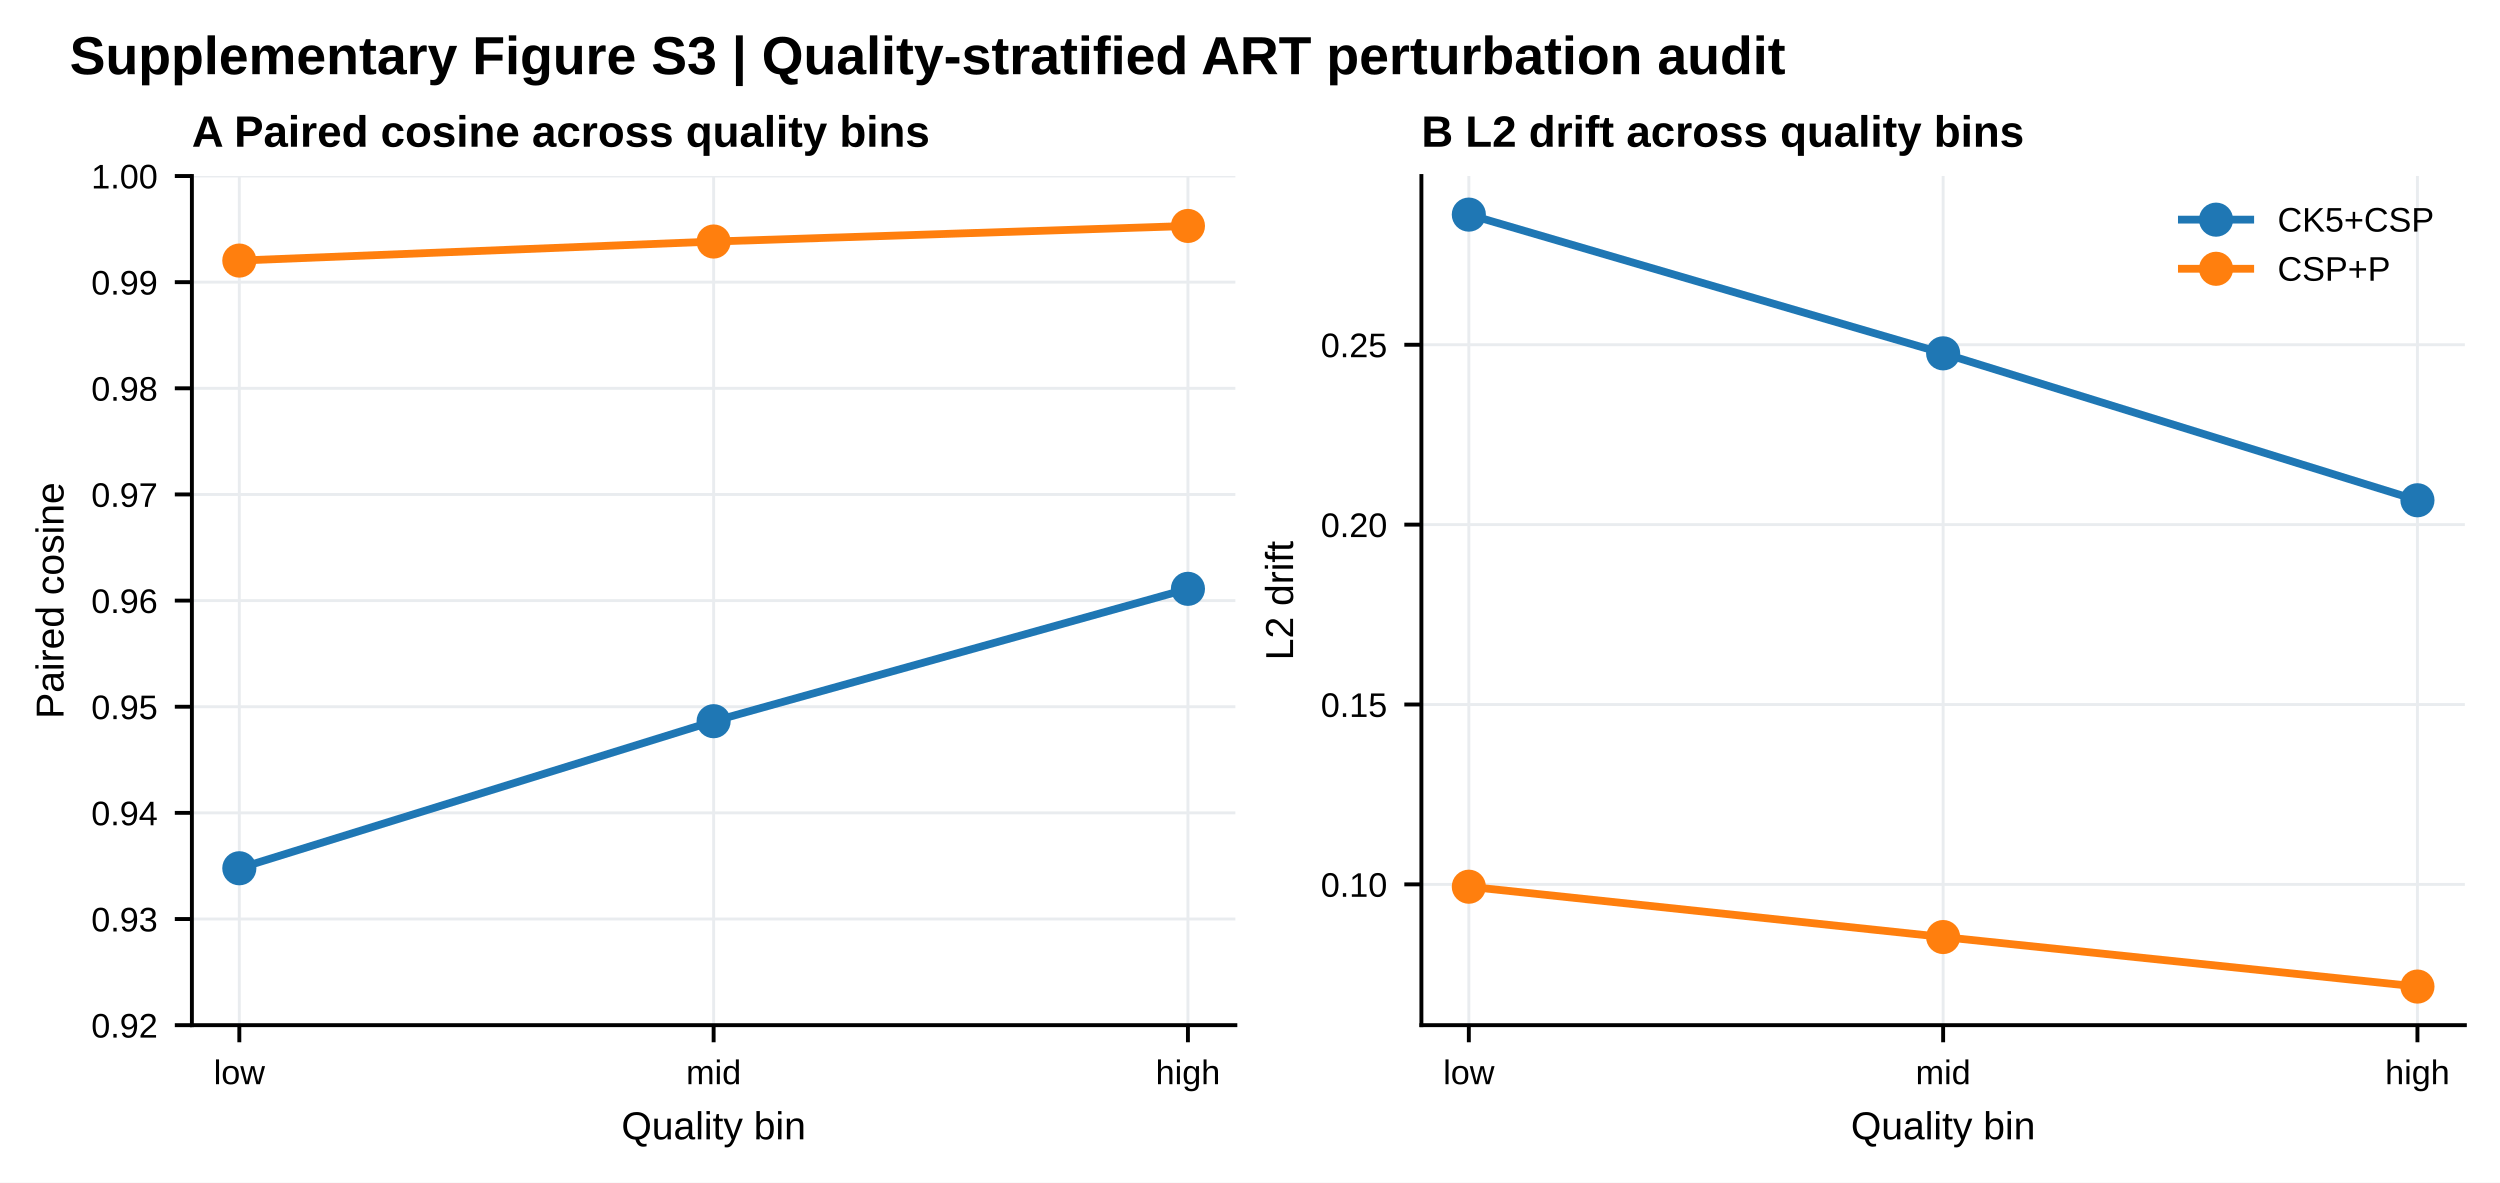
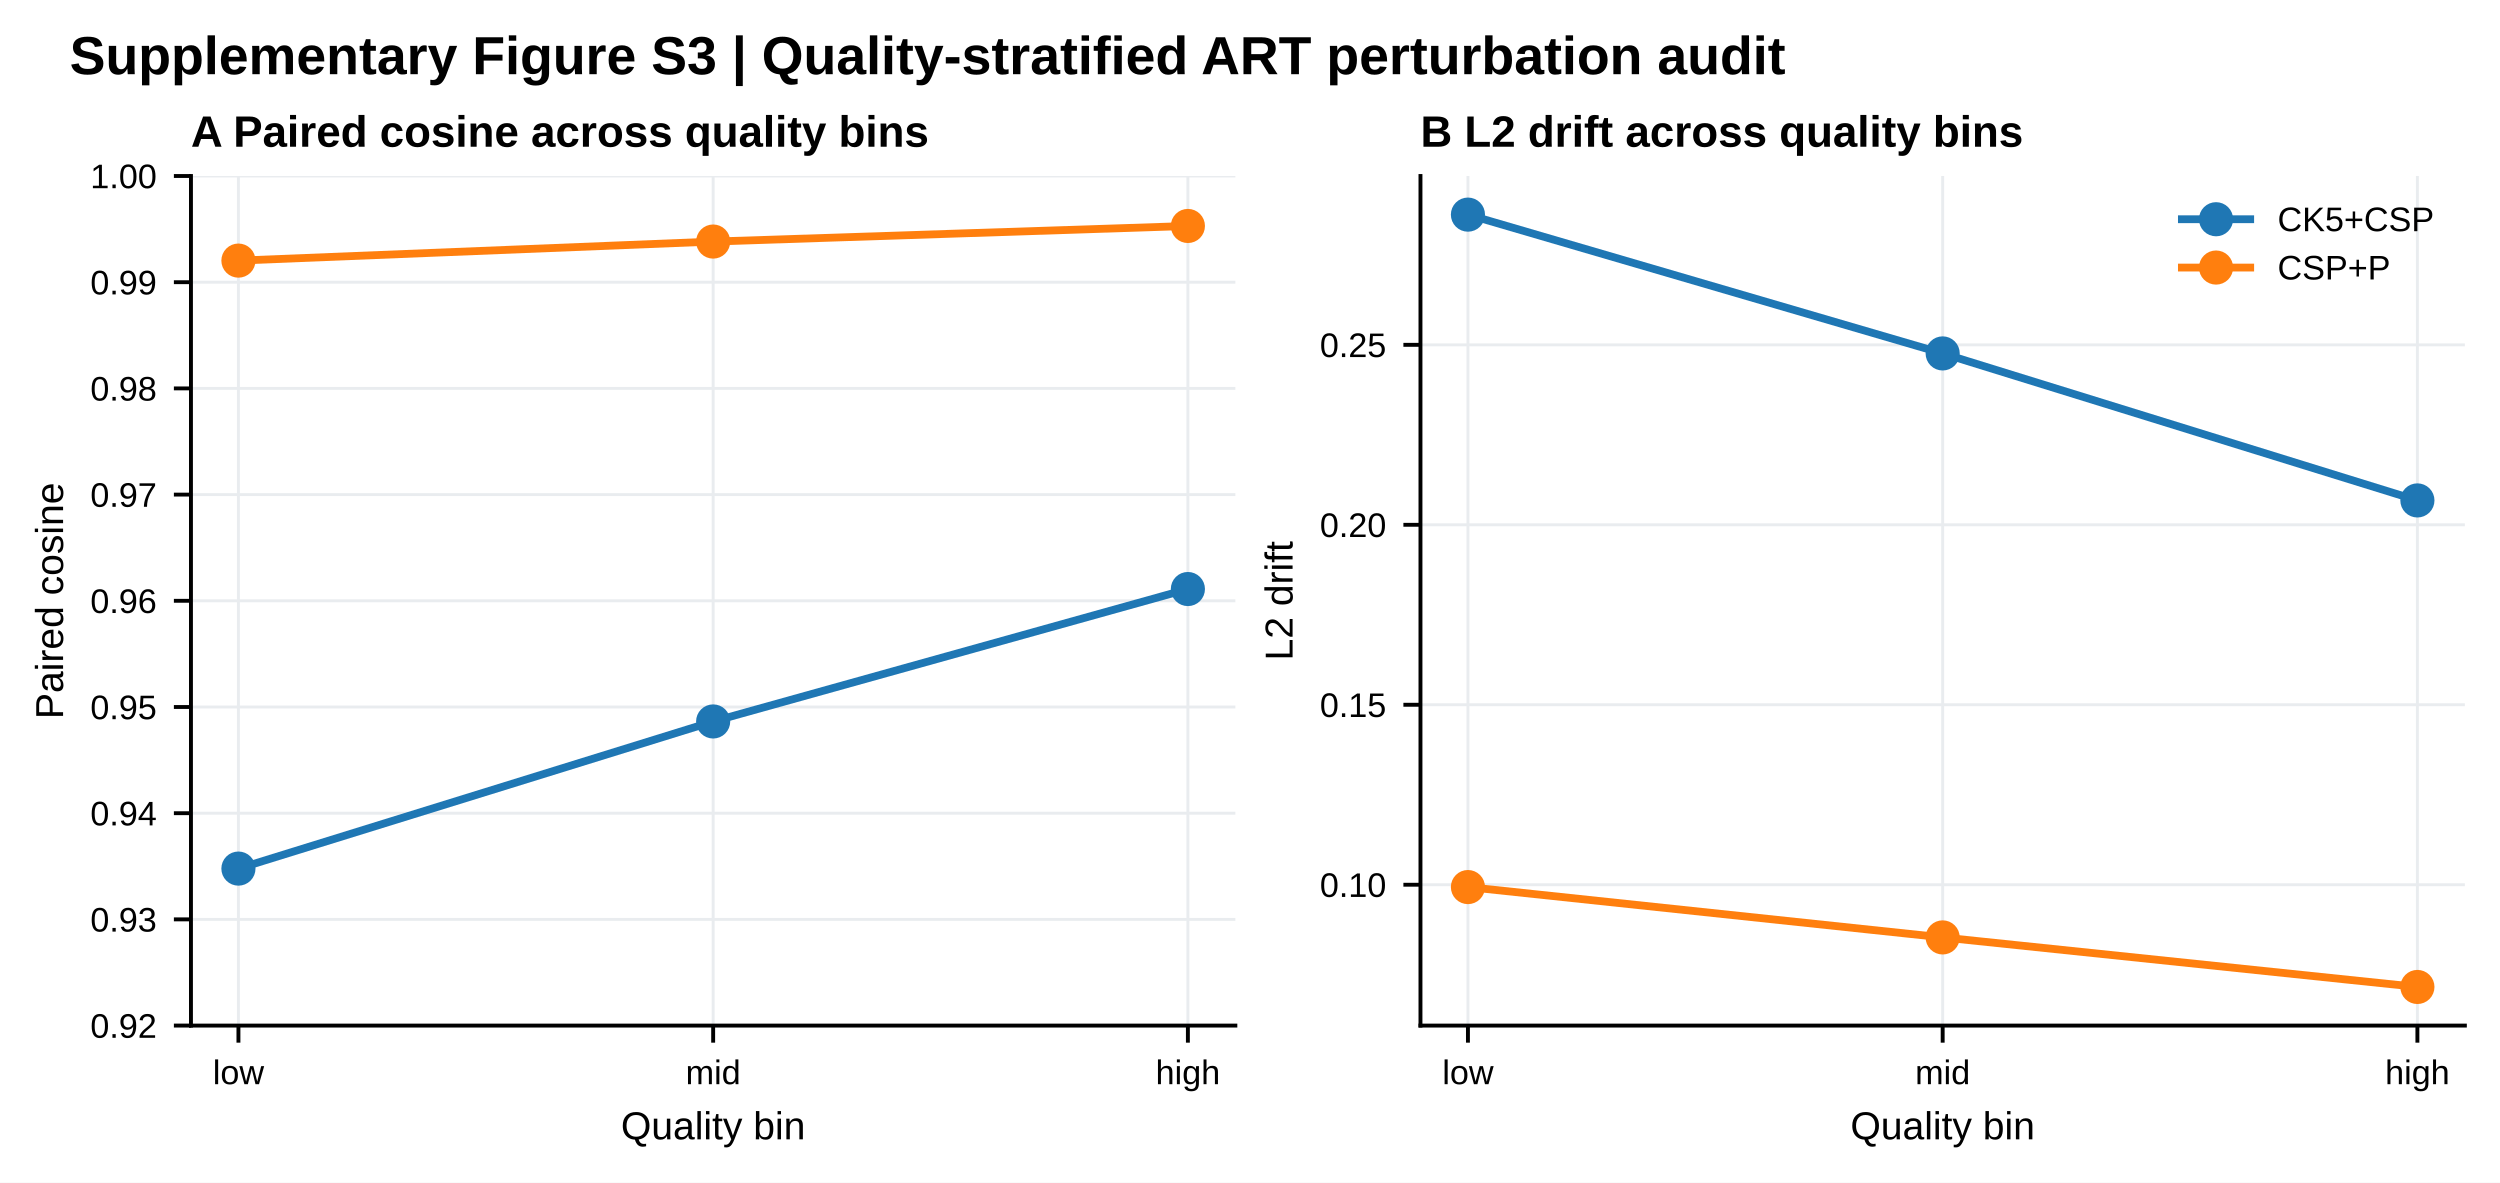
<svg xmlns="http://www.w3.org/2000/svg" xmlns:xlink="http://www.w3.org/1999/xlink" width="512.4pt" height="242.4pt" viewBox="0 0 512.4 242.4" version="1.1">
  <defs>
    <style type="text/css">*{stroke-linejoin: round; stroke-linecap: butt}</style>
  </defs>
  <g id="figure_1">
    <g id="patch_1">
      <path d="M 0 242.4  L 512.4 242.4  L 512.4 0  L 0 0  z " style="fill: #ffffff" />
    </g>
    <g id="axes_1">
      <g id="patch_2">
-         <path d="M 39.33 210.118  L 253.2 210.118  L 253.2 36.076  L 39.33 36.076  z " style="fill: #ffffff" />
+         <path d="M 39.139 210.203  L 253.2 210.203  L 253.2 36.075  L 39.139 36.075  z " style="fill: #ffffff" />
      </g>
      <g id="matplotlib.axis_1">
        <g id="xtick_1">
          <g id="line2d_1">
-             <path d="M 49.052 210.118  L 49.052 36.076  " clip-path="url(#p577e60595e)" style="fill: none; stroke: #e9ecef; stroke-width: 0.6; stroke-linecap: square" />
+             <path d="M 48.869 210.203  L 48.869 36.075  " clip-path="url(#pc6c8c4a410)" style="fill: none; stroke: #e9ecef; stroke-width: 0.6; stroke-linecap: square" />
          </g>
          <g id="line2d_2">
            <defs>
-               <path id="m8a9f155be6" d="M 0 0  L 0 3.5  " style="stroke: #000000; stroke-width: 0.8" />
+               <path id="mf8eebdb817" d="M 0 0  L 0 3.5  " style="stroke: #000000; stroke-width: 0.8" />
            </defs>
            <g>
-               <use xlink:href="#m8a9f155be6" x="49.052" y="210.118" style="stroke: #000000; stroke-width: 0.8" />
+               <use xlink:href="#mf8eebdb817" x="48.869" y="210.203" style="stroke: #000000; stroke-width: 0.8" />
            </g>
          </g>
          <g id="text_1">
-             <text style="font-size: 7px; font-family: 'Arial', 'Helvetica', 'DejaVu Sans', sans-serif; text-anchor: middle" x="49.052" y="222.214" transform="rotate(-0 49.05179 222.2137)">low</text>
+             <text style="font-size: 7px; font-family: 'Arial', 'Helvetica', 'DejaVu Sans', sans-serif; text-anchor: middle" x="48.869" y="222.214" transform="rotate(-0 48.86893 222.2137)">low</text>
          </g>
        </g>
        <g id="xtick_2">
          <g id="line2d_3">
-             <path d="M 146.265 210.118  L 146.265 36.076  " clip-path="url(#p577e60595e)" style="fill: none; stroke: #e9ecef; stroke-width: 0.6; stroke-linecap: square" />
+             <path d="M 146.169 210.203  L 146.169 36.075  " clip-path="url(#pc6c8c4a410)" style="fill: none; stroke: #e9ecef; stroke-width: 0.6; stroke-linecap: square" />
          </g>
          <g id="line2d_4">
            <g>
-               <use xlink:href="#m8a9f155be6" x="146.265" y="210.118" style="stroke: #000000; stroke-width: 0.8" />
+               <use xlink:href="#mf8eebdb817" x="146.169" y="210.203" style="stroke: #000000; stroke-width: 0.8" />
            </g>
          </g>
          <g id="text_2">
-             <text style="font-size: 7px; font-family: 'Arial', 'Helvetica', 'DejaVu Sans', sans-serif; text-anchor: middle" x="146.265" y="222.214" transform="rotate(-0 146.265 222.2137)">mid</text>
+             <text style="font-size: 7px; font-family: 'Arial', 'Helvetica', 'DejaVu Sans', sans-serif; text-anchor: middle" x="146.169" y="222.214" transform="rotate(-0 146.1692 222.2137)">mid</text>
          </g>
        </g>
        <g id="xtick_3">
          <g id="line2d_5">
-             <path d="M 243.478 210.118  L 243.478 36.076  " clip-path="url(#p577e60595e)" style="fill: none; stroke: #e9ecef; stroke-width: 0.6; stroke-linecap: square" />
+             <path d="M 243.469 210.203  L 243.469 36.075  " clip-path="url(#pc6c8c4a410)" style="fill: none; stroke: #e9ecef; stroke-width: 0.6; stroke-linecap: square" />
          </g>
          <g id="line2d_6">
            <g>
-               <use xlink:href="#m8a9f155be6" x="243.478" y="210.118" style="stroke: #000000; stroke-width: 0.8" />
+               <use xlink:href="#mf8eebdb817" x="243.469" y="210.203" style="stroke: #000000; stroke-width: 0.8" />
            </g>
          </g>
          <g id="text_3">
-             <text style="font-size: 7px; font-family: 'Arial', 'Helvetica', 'DejaVu Sans', sans-serif; text-anchor: middle" x="243.478" y="222.214" transform="rotate(-0 243.4782 222.2137)">high</text>
+             <text style="font-size: 7px; font-family: 'Arial', 'Helvetica', 'DejaVu Sans', sans-serif; text-anchor: middle" x="243.469" y="222.214" transform="rotate(-0 243.4695 222.2137)">high</text>
          </g>
        </g>
        <g id="text_4">
-           <text style="font-size: 8px; font-family: 'Arial', 'Helvetica', 'DejaVu Sans', sans-serif; text-anchor: middle" x="146.265" y="233.516" transform="rotate(-0 146.265 233.5158)">Quality bin</text>
+           <text style="font-size: 8px; font-family: 'Arial', 'Helvetica', 'DejaVu Sans', sans-serif; text-anchor: middle" x="146.169" y="233.516" transform="rotate(-0 146.1692 233.5158)">Quality bin</text>
        </g>
      </g>
      <g id="matplotlib.axis_2">
        <g id="ytick_1">
          <g id="line2d_7">
-             <path d="M 39.33 210.118  L 253.2 210.118  " clip-path="url(#p577e60595e)" style="fill: none; stroke: #e9ecef; stroke-width: 0.6; stroke-linecap: square" />
+             <path d="M 39.139 210.203  L 253.2 210.203  " clip-path="url(#pc6c8c4a410)" style="fill: none; stroke: #e9ecef; stroke-width: 0.6; stroke-linecap: square" />
          </g>
          <g id="line2d_8">
            <defs>
-               <path id="m823e8fe7e0" d="M 0 0  L -3.5 0  " style="stroke: #000000; stroke-width: 0.8" />
+               <path id="m8f3d109862" d="M 0 0  L -3.5 0  " style="stroke: #000000; stroke-width: 0.8" />
            </defs>
            <g>
-               <use xlink:href="#m823e8fe7e0" x="39.33" y="210.118" style="stroke: #000000; stroke-width: 0.8" />
+               <use xlink:href="#m8f3d109862" x="39.139" y="210.203" style="stroke: #000000; stroke-width: 0.8" />
            </g>
          </g>
          <g id="text_5">
-             <text style="font-size: 7px; font-family: 'Arial', 'Helvetica', 'DejaVu Sans', sans-serif; text-anchor: end" x="32.33" y="212.666" transform="rotate(-0 32.33047 212.6656)">0.92</text>
+             <text style="font-size: 7px; font-family: 'Arial', 'Helvetica', 'DejaVu Sans', sans-serif; text-anchor: end" x="32.139" y="212.709" transform="rotate(-0 32.13891 212.7085)">0.92</text>
          </g>
        </g>
        <g id="ytick_2">
          <g id="line2d_9">
-             <path d="M 39.33 188.362  L 253.2 188.362  " clip-path="url(#p577e60595e)" style="fill: none; stroke: #e9ecef; stroke-width: 0.6; stroke-linecap: square" />
+             <path d="M 39.139 188.437  L 253.2 188.437  " clip-path="url(#pc6c8c4a410)" style="fill: none; stroke: #e9ecef; stroke-width: 0.6; stroke-linecap: square" />
          </g>
          <g id="line2d_10">
            <g>
-               <use xlink:href="#m823e8fe7e0" x="39.33" y="188.362" style="stroke: #000000; stroke-width: 0.8" />
+               <use xlink:href="#m8f3d109862" x="39.139" y="188.437" style="stroke: #000000; stroke-width: 0.8" />
            </g>
          </g>
          <g id="text_6">
-             <text style="font-size: 7px; font-family: 'Arial', 'Helvetica', 'DejaVu Sans', sans-serif; text-anchor: end" x="32.33" y="190.91" transform="rotate(-0 32.33047 190.9105)">0.93</text>
+             <text style="font-size: 7px; font-family: 'Arial', 'Helvetica', 'DejaVu Sans', sans-serif; text-anchor: end" x="32.139" y="190.942" transform="rotate(-0 32.13891 190.9425)">0.93</text>
          </g>
        </g>
        <g id="ytick_3">
          <g id="line2d_11">
-             <path d="M 39.33 166.607  L 253.2 166.607  " clip-path="url(#p577e60595e)" style="fill: none; stroke: #e9ecef; stroke-width: 0.6; stroke-linecap: square" />
+             <path d="M 39.139 166.671  L 253.2 166.671  " clip-path="url(#pc6c8c4a410)" style="fill: none; stroke: #e9ecef; stroke-width: 0.6; stroke-linecap: square" />
          </g>
          <g id="line2d_12">
            <g>
-               <use xlink:href="#m823e8fe7e0" x="39.33" y="166.607" style="stroke: #000000; stroke-width: 0.8" />
+               <use xlink:href="#m8f3d109862" x="39.139" y="166.671" style="stroke: #000000; stroke-width: 0.8" />
            </g>
          </g>
          <g id="text_7">
-             <text style="font-size: 7px; font-family: 'Arial', 'Helvetica', 'DejaVu Sans', sans-serif; text-anchor: end" x="32.33" y="169.155" transform="rotate(-0 32.33047 169.1553)">0.94</text>
+             <text style="font-size: 7px; font-family: 'Arial', 'Helvetica', 'DejaVu Sans', sans-serif; text-anchor: end" x="32.139" y="169.176" transform="rotate(-0 32.13891 169.1764)">0.94</text>
          </g>
        </g>
        <g id="ytick_4">
          <g id="line2d_13">
-             <path d="M 39.33 144.852  L 253.2 144.852  " clip-path="url(#p577e60595e)" style="fill: none; stroke: #e9ecef; stroke-width: 0.6; stroke-linecap: square" />
+             <path d="M 39.139 144.905  L 253.2 144.905  " clip-path="url(#pc6c8c4a410)" style="fill: none; stroke: #e9ecef; stroke-width: 0.6; stroke-linecap: square" />
          </g>
          <g id="line2d_14">
            <g>
-               <use xlink:href="#m823e8fe7e0" x="39.33" y="144.852" style="stroke: #000000; stroke-width: 0.8" />
+               <use xlink:href="#m8f3d109862" x="39.139" y="144.905" style="stroke: #000000; stroke-width: 0.8" />
            </g>
          </g>
          <g id="text_8">
-             <text style="font-size: 7px; font-family: 'Arial', 'Helvetica', 'DejaVu Sans', sans-serif; text-anchor: end" x="32.33" y="147.4" transform="rotate(-0 32.33047 147.4001)">0.95</text>
+             <text style="font-size: 7px; font-family: 'Arial', 'Helvetica', 'DejaVu Sans', sans-serif; text-anchor: end" x="32.139" y="147.41" transform="rotate(-0 32.13891 147.4104)">0.95</text>
          </g>
        </g>
        <g id="ytick_5">
          <g id="line2d_15">
-             <path d="M 39.33 123.097  L 253.2 123.097  " clip-path="url(#p577e60595e)" style="fill: none; stroke: #e9ecef; stroke-width: 0.6; stroke-linecap: square" />
+             <path d="M 39.139 123.139  L 253.2 123.139  " clip-path="url(#pc6c8c4a410)" style="fill: none; stroke: #e9ecef; stroke-width: 0.6; stroke-linecap: square" />
          </g>
          <g id="line2d_16">
            <g>
-               <use xlink:href="#m823e8fe7e0" x="39.33" y="123.097" style="stroke: #000000; stroke-width: 0.8" />
+               <use xlink:href="#m8f3d109862" x="39.139" y="123.139" style="stroke: #000000; stroke-width: 0.8" />
            </g>
          </g>
          <g id="text_9">
-             <text style="font-size: 7px; font-family: 'Arial', 'Helvetica', 'DejaVu Sans', sans-serif; text-anchor: end" x="32.33" y="125.645" transform="rotate(-0 32.33047 125.645)">0.96</text>
+             <text style="font-size: 7px; font-family: 'Arial', 'Helvetica', 'DejaVu Sans', sans-serif; text-anchor: end" x="32.139" y="125.644" transform="rotate(-0 32.13891 125.6444)">0.96</text>
          </g>
        </g>
        <g id="ytick_6">
          <g id="line2d_17">
-             <path d="M 39.33 101.342  L 253.2 101.342  " clip-path="url(#p577e60595e)" style="fill: none; stroke: #e9ecef; stroke-width: 0.6; stroke-linecap: square" />
+             <path d="M 39.139 101.373  L 253.2 101.373  " clip-path="url(#pc6c8c4a410)" style="fill: none; stroke: #e9ecef; stroke-width: 0.6; stroke-linecap: square" />
          </g>
          <g id="line2d_18">
            <g>
-               <use xlink:href="#m823e8fe7e0" x="39.33" y="101.342" style="stroke: #000000; stroke-width: 0.8" />
+               <use xlink:href="#m8f3d109862" x="39.139" y="101.373" style="stroke: #000000; stroke-width: 0.8" />
            </g>
          </g>
          <g id="text_10">
-             <text style="font-size: 7px; font-family: 'Arial', 'Helvetica', 'DejaVu Sans', sans-serif; text-anchor: end" x="32.33" y="103.89" transform="rotate(-0 32.33047 103.8898)">0.97</text>
+             <text style="font-size: 7px; font-family: 'Arial', 'Helvetica', 'DejaVu Sans', sans-serif; text-anchor: end" x="32.139" y="103.878" transform="rotate(-0 32.13891 103.8783)">0.97</text>
          </g>
        </g>
        <g id="ytick_7">
          <g id="line2d_19">
-             <path d="M 39.33 79.587  L 253.2 79.587  " clip-path="url(#p577e60595e)" style="fill: none; stroke: #e9ecef; stroke-width: 0.6; stroke-linecap: square" />
+             <path d="M 39.139 79.607  L 253.2 79.607  " clip-path="url(#pc6c8c4a410)" style="fill: none; stroke: #e9ecef; stroke-width: 0.6; stroke-linecap: square" />
          </g>
          <g id="line2d_20">
            <g>
-               <use xlink:href="#m823e8fe7e0" x="39.33" y="79.587" style="stroke: #000000; stroke-width: 0.8" />
+               <use xlink:href="#m8f3d109862" x="39.139" y="79.607" style="stroke: #000000; stroke-width: 0.8" />
            </g>
          </g>
          <g id="text_11">
-             <text style="font-size: 7px; font-family: 'Arial', 'Helvetica', 'DejaVu Sans', sans-serif; text-anchor: end" x="32.33" y="82.135" transform="rotate(-0 32.33047 82.13462)">0.98</text>
+             <text style="font-size: 7px; font-family: 'Arial', 'Helvetica', 'DejaVu Sans', sans-serif; text-anchor: end" x="32.139" y="82.112" transform="rotate(-0 32.13891 82.11231)">0.98</text>
          </g>
        </g>
        <g id="ytick_8">
          <g id="line2d_21">
-             <path d="M 39.33 57.831  L 253.2 57.831  " clip-path="url(#p577e60595e)" style="fill: none; stroke: #e9ecef; stroke-width: 0.6; stroke-linecap: square" />
+             <path d="M 39.139 57.841  L 253.2 57.841  " clip-path="url(#pc6c8c4a410)" style="fill: none; stroke: #e9ecef; stroke-width: 0.6; stroke-linecap: square" />
          </g>
          <g id="line2d_22">
            <g>
-               <use xlink:href="#m823e8fe7e0" x="39.33" y="57.831" style="stroke: #000000; stroke-width: 0.8" />
+               <use xlink:href="#m8f3d109862" x="39.139" y="57.841" style="stroke: #000000; stroke-width: 0.8" />
            </g>
          </g>
          <g id="text_12">
-             <text style="font-size: 7px; font-family: 'Arial', 'Helvetica', 'DejaVu Sans', sans-serif; text-anchor: end" x="32.33" y="60.379" transform="rotate(-0 32.33047 60.37945)">0.99</text>
+             <text style="font-size: 7px; font-family: 'Arial', 'Helvetica', 'DejaVu Sans', sans-serif; text-anchor: end" x="32.139" y="60.346" transform="rotate(-0 32.13891 60.34628)">0.99</text>
          </g>
        </g>
        <g id="ytick_9">
          <g id="line2d_23">
-             <path d="M 39.33 36.076  L 253.2 36.076  " clip-path="url(#p577e60595e)" style="fill: none; stroke: #e9ecef; stroke-width: 0.6; stroke-linecap: square" />
+             <path d="M 39.139 36.075  L 253.2 36.075  " clip-path="url(#pc6c8c4a410)" style="fill: none; stroke: #e9ecef; stroke-width: 0.6; stroke-linecap: square" />
          </g>
          <g id="line2d_24">
            <g>
-               <use xlink:href="#m823e8fe7e0" x="39.33" y="36.076" style="stroke: #000000; stroke-width: 0.8" />
+               <use xlink:href="#m8f3d109862" x="39.139" y="36.075" style="stroke: #000000; stroke-width: 0.8" />
            </g>
          </g>
          <g id="text_13">
-             <text style="font-size: 7px; font-family: 'Arial', 'Helvetica', 'DejaVu Sans', sans-serif; text-anchor: end" x="32.33" y="38.624" transform="rotate(-0 32.33047 38.62428)">1.00</text>
+             <text style="font-size: 7px; font-family: 'Arial', 'Helvetica', 'DejaVu Sans', sans-serif; text-anchor: end" x="32.139" y="38.58" transform="rotate(-0 32.13891 38.58025)">1.00</text>
          </g>
        </g>
        <g id="text_14">
-           <text style="font-size: 8px; font-family: 'Arial', 'Helvetica', 'DejaVu Sans', sans-serif; text-anchor: middle" x="13.024" y="123.097" transform="rotate(-90 13.02422 123.0969)">Paired cosine</text>
+           <text style="font-size: 8px; font-family: 'Arial', 'Helvetica', 'DejaVu Sans', sans-serif; text-anchor: middle" x="12.926" y="123.139" transform="rotate(-90 12.92625 123.1391)">Paired cosine</text>
        </g>
      </g>
      <g id="line2d_25">
-         <path d="M 49.052 177.959  L 146.265 147.815  L 243.478 120.687  " clip-path="url(#p577e60595e)" style="fill: none; stroke: #1f77b4; stroke-width: 1.6; stroke-linecap: square" />
+         <path d="M 48.869 178.028  L 146.169 147.869  L 243.469 120.728  " clip-path="url(#pc6c8c4a410)" style="fill: none; stroke: #1f77b4; stroke-width: 1.6; stroke-linecap: square" />
        <defs>
-           <path id="mfb9c52a2f9" d="M 0 3  C 0.796 3 1.559 2.684 2.121 2.121  C 2.684 1.559 3 0.796 3 0  C 3 -0.796 2.684 -1.559 2.121 -2.121  C 1.559 -2.684 0.796 -3 0 -3  C -0.796 -3 -1.559 -2.684 -2.121 -2.121  C -2.684 -1.559 -3 -0.796 -3 0  C -3 0.796 -2.684 1.559 -2.121 2.121  C -1.559 2.684 -0.796 3 0 3  z " style="stroke: #1f77b4" />
+           <path id="meb15ba992c" d="M 0 3  C 0.796 3 1.559 2.684 2.121 2.121  C 2.684 1.559 3 0.796 3 0  C 3 -0.796 2.684 -1.559 2.121 -2.121  C 1.559 -2.684 0.796 -3 0 -3  C -0.796 -3 -1.559 -2.684 -2.121 -2.121  C -2.684 -1.559 -3 -0.796 -3 0  C -3 0.796 -2.684 1.559 -2.121 2.121  C -1.559 2.684 -0.796 3 0 3  z " style="stroke: #1f77b4" />
        </defs>
-         <g clip-path="url(#p577e60595e)">
-           <use xlink:href="#mfb9c52a2f9" x="49.052" y="177.959" style="fill: #1f77b4; stroke: #1f77b4" />
-           <use xlink:href="#mfb9c52a2f9" x="146.265" y="147.815" style="fill: #1f77b4; stroke: #1f77b4" />
-           <use xlink:href="#mfb9c52a2f9" x="243.478" y="120.687" style="fill: #1f77b4; stroke: #1f77b4" />
+         <g clip-path="url(#pc6c8c4a410)">
+           <use xlink:href="#meb15ba992c" x="48.869" y="178.028" style="fill: #1f77b4; stroke: #1f77b4" />
+           <use xlink:href="#meb15ba992c" x="146.169" y="147.869" style="fill: #1f77b4; stroke: #1f77b4" />
+           <use xlink:href="#meb15ba992c" x="243.469" y="120.728" style="fill: #1f77b4; stroke: #1f77b4" />
        </g>
      </g>
      <g id="line2d_26">
-         <path d="M 49.052 53.407  L 146.265 49.503  L 243.478 46.311  " clip-path="url(#p577e60595e)" style="fill: none; stroke: #ff7f0e; stroke-width: 1.6; stroke-linecap: square" />
+         <path d="M 48.869 53.414  L 146.169 49.509  L 243.469 46.315  " clip-path="url(#pc6c8c4a410)" style="fill: none; stroke: #ff7f0e; stroke-width: 1.6; stroke-linecap: square" />
        <defs>
-           <path id="m84fe716ae7" d="M 0 3  C 0.796 3 1.559 2.684 2.121 2.121  C 2.684 1.559 3 0.796 3 0  C 3 -0.796 2.684 -1.559 2.121 -2.121  C 1.559 -2.684 0.796 -3 0 -3  C -0.796 -3 -1.559 -2.684 -2.121 -2.121  C -2.684 -1.559 -3 -0.796 -3 0  C -3 0.796 -2.684 1.559 -2.121 2.121  C -1.559 2.684 -0.796 3 0 3  z " style="stroke: #ff7f0e" />
+           <path id="m9f78f5bb2e" d="M 0 3  C 0.796 3 1.559 2.684 2.121 2.121  C 2.684 1.559 3 0.796 3 0  C 3 -0.796 2.684 -1.559 2.121 -2.121  C 1.559 -2.684 0.796 -3 0 -3  C -0.796 -3 -1.559 -2.684 -2.121 -2.121  C -2.684 -1.559 -3 -0.796 -3 0  C -3 0.796 -2.684 1.559 -2.121 2.121  C -1.559 2.684 -0.796 3 0 3  z " style="stroke: #ff7f0e" />
        </defs>
-         <g clip-path="url(#p577e60595e)">
-           <use xlink:href="#m84fe716ae7" x="49.052" y="53.407" style="fill: #ff7f0e; stroke: #ff7f0e" />
-           <use xlink:href="#m84fe716ae7" x="146.265" y="49.503" style="fill: #ff7f0e; stroke: #ff7f0e" />
-           <use xlink:href="#m84fe716ae7" x="243.478" y="46.311" style="fill: #ff7f0e; stroke: #ff7f0e" />
+         <g clip-path="url(#pc6c8c4a410)">
+           <use xlink:href="#m9f78f5bb2e" x="48.869" y="53.414" style="fill: #ff7f0e; stroke: #ff7f0e" />
+           <use xlink:href="#m9f78f5bb2e" x="146.169" y="49.509" style="fill: #ff7f0e; stroke: #ff7f0e" />
+           <use xlink:href="#m9f78f5bb2e" x="243.469" y="46.315" style="fill: #ff7f0e; stroke: #ff7f0e" />
        </g>
      </g>
      <g id="patch_3">
-         <path d="M 39.33 210.118  L 39.33 36.076  " style="fill: none; stroke: #000000; stroke-width: 0.8; stroke-linejoin: miter; stroke-linecap: square" />
+         <path d="M 39.139 210.203  L 39.139 36.075  " style="fill: none; stroke: #000000; stroke-width: 0.8; stroke-linejoin: miter; stroke-linecap: square" />
      </g>
      <g id="patch_4">
-         <path d="M 39.33 210.118  L 253.2 210.118  " style="fill: none; stroke: #000000; stroke-width: 0.8; stroke-linejoin: miter; stroke-linecap: square" />
+         <path d="M 39.139 210.203  L 253.2 210.203  " style="fill: none; stroke: #000000; stroke-width: 0.8; stroke-linejoin: miter; stroke-linecap: square" />
      </g>
      <g id="text_15">
-         <text style="font-weight: 700; font-size: 9px; font-family: 'Arial', 'Helvetica', 'DejaVu Sans', sans-serif; text-anchor: start" x="39.33" y="30.076" transform="rotate(-0 39.33047 30.07618)">A  Paired cosine across quality bins</text>
+         <text style="font-weight: 700; font-size: 9px; font-family: 'Arial', 'Helvetica', 'DejaVu Sans', sans-serif; text-anchor: start" x="39.139" y="30.075" transform="rotate(-0 39.13891 30.07501)">A  Paired cosine across quality bins</text>
      </g>
    </g>
    <g id="axes_2">
      <g id="patch_5">
-         <path d="M 291.33 210.118  L 505.2 210.118  L 505.2 36.076  L 291.33 36.076  z " style="fill: #ffffff" />
+         <path d="M 291.139 210.203  L 505.2 210.203  L 505.2 36.075  L 291.139 36.075  z " style="fill: #ffffff" />
      </g>
      <g id="matplotlib.axis_3">
        <g id="xtick_4">
          <g id="line2d_27">
-             <path d="M 301.052 210.118  L 301.052 36.076  " clip-path="url(#pe1e1eb208b)" style="fill: none; stroke: #e9ecef; stroke-width: 0.6; stroke-linecap: square" />
+             <path d="M 300.869 210.203  L 300.869 36.075  " clip-path="url(#pa68139d9b9)" style="fill: none; stroke: #e9ecef; stroke-width: 0.6; stroke-linecap: square" />
          </g>
          <g id="line2d_28">
            <g>
-               <use xlink:href="#m8a9f155be6" x="301.052" y="210.118" style="stroke: #000000; stroke-width: 0.8" />
+               <use xlink:href="#mf8eebdb817" x="300.869" y="210.203" style="stroke: #000000; stroke-width: 0.8" />
            </g>
          </g>
          <g id="text_16">
-             <text style="font-size: 7px; font-family: 'Arial', 'Helvetica', 'DejaVu Sans', sans-serif; text-anchor: middle" x="301.052" y="222.214" transform="rotate(-0 301.0518 222.2137)">low</text>
+             <text style="font-size: 7px; font-family: 'Arial', 'Helvetica', 'DejaVu Sans', sans-serif; text-anchor: middle" x="300.869" y="222.214" transform="rotate(-0 300.8689 222.2137)">low</text>
          </g>
        </g>
        <g id="xtick_5">
          <g id="line2d_29">
-             <path d="M 398.265 210.118  L 398.265 36.076  " clip-path="url(#pe1e1eb208b)" style="fill: none; stroke: #e9ecef; stroke-width: 0.6; stroke-linecap: square" />
+             <path d="M 398.169 210.203  L 398.169 36.075  " clip-path="url(#pa68139d9b9)" style="fill: none; stroke: #e9ecef; stroke-width: 0.6; stroke-linecap: square" />
          </g>
          <g id="line2d_30">
            <g>
-               <use xlink:href="#m8a9f155be6" x="398.265" y="210.118" style="stroke: #000000; stroke-width: 0.8" />
+               <use xlink:href="#mf8eebdb817" x="398.169" y="210.203" style="stroke: #000000; stroke-width: 0.8" />
            </g>
          </g>
          <g id="text_17">
-             <text style="font-size: 7px; font-family: 'Arial', 'Helvetica', 'DejaVu Sans', sans-serif; text-anchor: middle" x="398.265" y="222.214" transform="rotate(-0 398.265 222.2137)">mid</text>
+             <text style="font-size: 7px; font-family: 'Arial', 'Helvetica', 'DejaVu Sans', sans-serif; text-anchor: middle" x="398.169" y="222.214" transform="rotate(-0 398.1692 222.2137)">mid</text>
          </g>
        </g>
        <g id="xtick_6">
          <g id="line2d_31">
-             <path d="M 495.478 210.118  L 495.478 36.076  " clip-path="url(#pe1e1eb208b)" style="fill: none; stroke: #e9ecef; stroke-width: 0.6; stroke-linecap: square" />
+             <path d="M 495.469 210.203  L 495.469 36.075  " clip-path="url(#pa68139d9b9)" style="fill: none; stroke: #e9ecef; stroke-width: 0.6; stroke-linecap: square" />
          </g>
          <g id="line2d_32">
            <g>
-               <use xlink:href="#m8a9f155be6" x="495.478" y="210.118" style="stroke: #000000; stroke-width: 0.8" />
+               <use xlink:href="#mf8eebdb817" x="495.469" y="210.203" style="stroke: #000000; stroke-width: 0.8" />
            </g>
          </g>
          <g id="text_18">
-             <text style="font-size: 7px; font-family: 'Arial', 'Helvetica', 'DejaVu Sans', sans-serif; text-anchor: middle" x="495.478" y="222.214" transform="rotate(-0 495.4782 222.2137)">high</text>
+             <text style="font-size: 7px; font-family: 'Arial', 'Helvetica', 'DejaVu Sans', sans-serif; text-anchor: middle" x="495.469" y="222.214" transform="rotate(-0 495.4695 222.2137)">high</text>
          </g>
        </g>
        <g id="text_19">
-           <text style="font-size: 8px; font-family: 'Arial', 'Helvetica', 'DejaVu Sans', sans-serif; text-anchor: middle" x="398.265" y="233.516" transform="rotate(-0 398.265 233.5158)">Quality bin</text>
+           <text style="font-size: 8px; font-family: 'Arial', 'Helvetica', 'DejaVu Sans', sans-serif; text-anchor: middle" x="398.169" y="233.516" transform="rotate(-0 398.1692 233.5158)">Quality bin</text>
        </g>
      </g>
      <g id="matplotlib.axis_4">
        <g id="ytick_10">
          <g id="line2d_33">
-             <path d="M 291.33 181.261  L 505.2 181.261  " clip-path="url(#pe1e1eb208b)" style="fill: none; stroke: #e9ecef; stroke-width: 0.6; stroke-linecap: square" />
+             <path d="M 291.139 181.333  L 505.2 181.333  " clip-path="url(#pa68139d9b9)" style="fill: none; stroke: #e9ecef; stroke-width: 0.6; stroke-linecap: square" />
          </g>
          <g id="line2d_34">
            <g>
-               <use xlink:href="#m823e8fe7e0" x="291.33" y="181.261" style="stroke: #000000; stroke-width: 0.8" />
+               <use xlink:href="#m8f3d109862" x="291.139" y="181.333" style="stroke: #000000; stroke-width: 0.8" />
            </g>
          </g>
          <g id="text_20">
-             <text style="font-size: 7px; font-family: 'Arial', 'Helvetica', 'DejaVu Sans', sans-serif; text-anchor: end" x="284.33" y="183.809" transform="rotate(-0 284.3305 183.8093)">0.10</text>
+             <text style="font-size: 7px; font-family: 'Arial', 'Helvetica', 'DejaVu Sans', sans-serif; text-anchor: end" x="284.139" y="183.838" transform="rotate(-0 284.1389 183.8378)">0.10</text>
          </g>
        </g>
        <g id="ytick_11">
          <g id="line2d_35">
-             <path d="M 291.33 144.395  L 505.2 144.395  " clip-path="url(#pe1e1eb208b)" style="fill: none; stroke: #e9ecef; stroke-width: 0.6; stroke-linecap: square" />
+             <path d="M 291.139 144.448  L 505.2 144.448  " clip-path="url(#pa68139d9b9)" style="fill: none; stroke: #e9ecef; stroke-width: 0.6; stroke-linecap: square" />
          </g>
          <g id="line2d_36">
            <g>
-               <use xlink:href="#m823e8fe7e0" x="291.33" y="144.395" style="stroke: #000000; stroke-width: 0.8" />
+               <use xlink:href="#m8f3d109862" x="291.139" y="144.448" style="stroke: #000000; stroke-width: 0.8" />
            </g>
          </g>
          <g id="text_21">
-             <text style="font-size: 7px; font-family: 'Arial', 'Helvetica', 'DejaVu Sans', sans-serif; text-anchor: end" x="284.33" y="146.943" transform="rotate(-0 284.3305 146.9427)">0.15</text>
+             <text style="font-size: 7px; font-family: 'Arial', 'Helvetica', 'DejaVu Sans', sans-serif; text-anchor: end" x="284.139" y="146.953" transform="rotate(-0 284.1389 146.9528)">0.15</text>
          </g>
        </g>
        <g id="ytick_12">
          <g id="line2d_37">
-             <path d="M 291.33 107.528  L 505.2 107.528  " clip-path="url(#pe1e1eb208b)" style="fill: none; stroke: #e9ecef; stroke-width: 0.6; stroke-linecap: square" />
+             <path d="M 291.139 107.563  L 505.2 107.563  " clip-path="url(#pa68139d9b9)" style="fill: none; stroke: #e9ecef; stroke-width: 0.6; stroke-linecap: square" />
          </g>
          <g id="line2d_38">
            <g>
-               <use xlink:href="#m823e8fe7e0" x="291.33" y="107.528" style="stroke: #000000; stroke-width: 0.8" />
+               <use xlink:href="#m8f3d109862" x="291.139" y="107.563" style="stroke: #000000; stroke-width: 0.8" />
            </g>
          </g>
          <g id="text_22">
-             <text style="font-size: 7px; font-family: 'Arial', 'Helvetica', 'DejaVu Sans', sans-serif; text-anchor: end" x="284.33" y="110.076" transform="rotate(-0 284.3305 110.0761)">0.20</text>
+             <text style="font-size: 7px; font-family: 'Arial', 'Helvetica', 'DejaVu Sans', sans-serif; text-anchor: end" x="284.139" y="110.068" transform="rotate(-0 284.1389 110.0678)">0.20</text>
          </g>
        </g>
        <g id="ytick_13">
          <g id="line2d_39">
-             <path d="M 291.33 70.661  L 505.2 70.661  " clip-path="url(#pe1e1eb208b)" style="fill: none; stroke: #e9ecef; stroke-width: 0.6; stroke-linecap: square" />
+             <path d="M 291.139 70.678  L 505.2 70.678  " clip-path="url(#pa68139d9b9)" style="fill: none; stroke: #e9ecef; stroke-width: 0.6; stroke-linecap: square" />
          </g>
          <g id="line2d_40">
            <g>
-               <use xlink:href="#m823e8fe7e0" x="291.33" y="70.661" style="stroke: #000000; stroke-width: 0.8" />
+               <use xlink:href="#m8f3d109862" x="291.139" y="70.678" style="stroke: #000000; stroke-width: 0.8" />
            </g>
          </g>
          <g id="text_23">
-             <text style="font-size: 7px; font-family: 'Arial', 'Helvetica', 'DejaVu Sans', sans-serif; text-anchor: end" x="284.33" y="73.21" transform="rotate(-0 284.3305 73.20954)">0.25</text>
+             <text style="font-size: 7px; font-family: 'Arial', 'Helvetica', 'DejaVu Sans', sans-serif; text-anchor: end" x="284.139" y="73.183" transform="rotate(-0 284.1389 73.18277)">0.25</text>
          </g>
        </g>
        <g id="text_24">
-           <text style="font-size: 8px; font-family: 'Arial', 'Helvetica', 'DejaVu Sans', sans-serif; text-anchor: middle" x="265.024" y="123.097" transform="rotate(-90 265.0242 123.0969)">L2 drift</text>
+           <text style="font-size: 8px; font-family: 'Arial', 'Helvetica', 'DejaVu Sans', sans-serif; text-anchor: middle" x="264.926" y="123.139" transform="rotate(-90 264.9262 123.1391)">L2 drift</text>
        </g>
      </g>
      <g id="line2d_41">
-         <path d="M 301.052 43.987  L 398.265 72.421  L 495.478 102.535  " clip-path="url(#pe1e1eb208b)" style="fill: none; stroke: #1f77b4; stroke-width: 1.6; stroke-linecap: square" />
-         <g clip-path="url(#pe1e1eb208b)">
-           <use xlink:href="#mfb9c52a2f9" x="301.052" y="43.987" style="fill: #1f77b4; stroke: #1f77b4" />
-           <use xlink:href="#mfb9c52a2f9" x="398.265" y="72.421" style="fill: #1f77b4; stroke: #1f77b4" />
-           <use xlink:href="#mfb9c52a2f9" x="495.478" y="102.535" style="fill: #1f77b4; stroke: #1f77b4" />
+         <path d="M 300.869 43.99  L 398.169 72.438  L 495.469 102.567  " clip-path="url(#pa68139d9b9)" style="fill: none; stroke: #1f77b4; stroke-width: 1.6; stroke-linecap: square" />
+         <g clip-path="url(#pa68139d9b9)">
+           <use xlink:href="#meb15ba992c" x="300.869" y="43.99" style="fill: #1f77b4; stroke: #1f77b4" />
+           <use xlink:href="#meb15ba992c" x="398.169" y="72.438" style="fill: #1f77b4; stroke: #1f77b4" />
+           <use xlink:href="#meb15ba992c" x="495.469" y="102.567" style="fill: #1f77b4; stroke: #1f77b4" />
        </g>
      </g>
      <g id="line2d_42">
-         <path d="M 301.052 181.741  L 398.265 192.056  L 495.478 202.207  " clip-path="url(#pe1e1eb208b)" style="fill: none; stroke: #ff7f0e; stroke-width: 1.6; stroke-linecap: square" />
-         <g clip-path="url(#pe1e1eb208b)">
-           <use xlink:href="#m84fe716ae7" x="301.052" y="181.741" style="fill: #ff7f0e; stroke: #ff7f0e" />
-           <use xlink:href="#m84fe716ae7" x="398.265" y="192.056" style="fill: #ff7f0e; stroke: #ff7f0e" />
-           <use xlink:href="#m84fe716ae7" x="495.478" y="202.207" style="fill: #ff7f0e; stroke: #ff7f0e" />
+         <path d="M 300.869 181.813  L 398.169 192.133  L 495.469 202.288  " clip-path="url(#pa68139d9b9)" style="fill: none; stroke: #ff7f0e; stroke-width: 1.6; stroke-linecap: square" />
+         <g clip-path="url(#pa68139d9b9)">
+           <use xlink:href="#m9f78f5bb2e" x="300.869" y="181.813" style="fill: #ff7f0e; stroke: #ff7f0e" />
+           <use xlink:href="#m9f78f5bb2e" x="398.169" y="192.133" style="fill: #ff7f0e; stroke: #ff7f0e" />
+           <use xlink:href="#m9f78f5bb2e" x="495.469" y="202.288" style="fill: #ff7f0e; stroke: #ff7f0e" />
        </g>
      </g>
      <g id="patch_6">
-         <path d="M 291.33 210.118  L 291.33 36.076  " style="fill: none; stroke: #000000; stroke-width: 0.8; stroke-linejoin: miter; stroke-linecap: square" />
+         <path d="M 291.139 210.203  L 291.139 36.075  " style="fill: none; stroke: #000000; stroke-width: 0.8; stroke-linejoin: miter; stroke-linecap: square" />
      </g>
      <g id="patch_7">
-         <path d="M 291.33 210.118  L 505.2 210.118  " style="fill: none; stroke: #000000; stroke-width: 0.8; stroke-linejoin: miter; stroke-linecap: square" />
+         <path d="M 291.139 210.203  L 505.2 210.203  " style="fill: none; stroke: #000000; stroke-width: 0.8; stroke-linejoin: miter; stroke-linecap: square" />
      </g>
      <g id="text_25">
-         <text style="font-weight: 700; font-size: 9px; font-family: 'Arial', 'Helvetica', 'DejaVu Sans', sans-serif; text-anchor: start" x="291.33" y="30.076" transform="rotate(-0 291.3305 30.07618)">B  L2 drift across quality bins</text>
+         <text style="font-weight: 700; font-size: 9px; font-family: 'Arial', 'Helvetica', 'DejaVu Sans', sans-serif; text-anchor: start" x="291.139" y="30.075" transform="rotate(-0 291.1389 30.07501)">B  L2 drift across quality bins</text>
      </g>
      <g id="legend_1">
        <g id="line2d_43">
-           <path d="M 447.2 45.022  L 454.2 45.022  L 461.2 45.022  " style="fill: none; stroke: #1f77b4; stroke-width: 1.6; stroke-linecap: square" />
+           <path d="M 447.2 44.935  L 454.2 44.935  L 461.2 44.935  " style="fill: none; stroke: #1f77b4; stroke-width: 1.6; stroke-linecap: square" />
          <g>
-             <use xlink:href="#mfb9c52a2f9" x="454.2" y="45.022" style="fill: #1f77b4; stroke: #1f77b4" />
+             <use xlink:href="#meb15ba992c" x="454.2" y="44.935" style="fill: #1f77b4; stroke: #1f77b4" />
          </g>
        </g>
        <g id="text_26">
-           <text style="font-size: 7px; font-family: 'Arial', 'Helvetica', 'DejaVu Sans', sans-serif; text-anchor: start" x="466.8" y="47.472" transform="rotate(-0 466.8001 47.47237)">CK5+CSP</text>
+           <text style="font-size: 7px; font-family: 'Arial', 'Helvetica', 'DejaVu Sans', sans-serif; text-anchor: start" x="466.8" y="47.385" transform="rotate(-0 466.8001 47.38548)">CK5+CSP</text>
        </g>
        <g id="line2d_44">
-           <path d="M 447.2 55.092  L 454.2 55.092  L 461.2 55.092  " style="fill: none; stroke: #ff7f0e; stroke-width: 1.6; stroke-linecap: square" />
+           <path d="M 447.2 54.837  L 454.2 54.837  L 461.2 54.837  " style="fill: none; stroke: #ff7f0e; stroke-width: 1.6; stroke-linecap: square" />
          <g>
-             <use xlink:href="#m84fe716ae7" x="454.2" y="55.092" style="fill: #ff7f0e; stroke: #ff7f0e" />
+             <use xlink:href="#m9f78f5bb2e" x="454.2" y="54.837" style="fill: #ff7f0e; stroke: #ff7f0e" />
          </g>
        </g>
        <g id="text_27">
-           <text style="font-size: 7px; font-family: 'Arial', 'Helvetica', 'DejaVu Sans', sans-serif; text-anchor: start" x="466.8" y="57.542" transform="rotate(-0 466.8001 57.54171)">CSP+P</text>
+           <text style="font-size: 7px; font-family: 'Arial', 'Helvetica', 'DejaVu Sans', sans-serif; text-anchor: start" x="466.8" y="57.287" transform="rotate(-0 466.8001 57.2872)">CSP+P</text>
        </g>
      </g>
    </g>
    <g id="text_28">
-       <text style="font-weight: 700; font-size: 11px; font-family: 'Arial', 'Helvetica', 'DejaVu Sans', sans-serif; text-anchor: start" x="14.28" y="15.208" transform="rotate(-0 14.27976 15.2083)">Supplementary Figure S3 | Quality-stratified ART perturbation audit</text>
+       <text style="font-weight: 700; font-size: 11px; font-family: 'Arial', 'Helvetica', 'DejaVu Sans', sans-serif; text-anchor: start" x="14.28" y="15.208" transform="rotate(-0 14.27976 15.20766)">Supplementary Figure S3 | Quality-stratified ART perturbation audit</text>
    </g>
  </g>
  <defs>
-     <clipPath id="p577e60595e">
-       <rect x="39.33" y="36.076" width="213.869" height="174.041" />
+     <clipPath id="pc6c8c4a410">
+       <rect x="39.139" y="36.075" width="214.061" height="174.128" />
    </clipPath>
-     <clipPath id="pe1e1eb208b">
-       <rect x="291.33" y="36.076" width="213.869" height="174.041" />
+     <clipPath id="pa68139d9b9">
+       <rect x="291.139" y="36.075" width="214.061" height="174.128" />
    </clipPath>
  </defs>
</svg>
